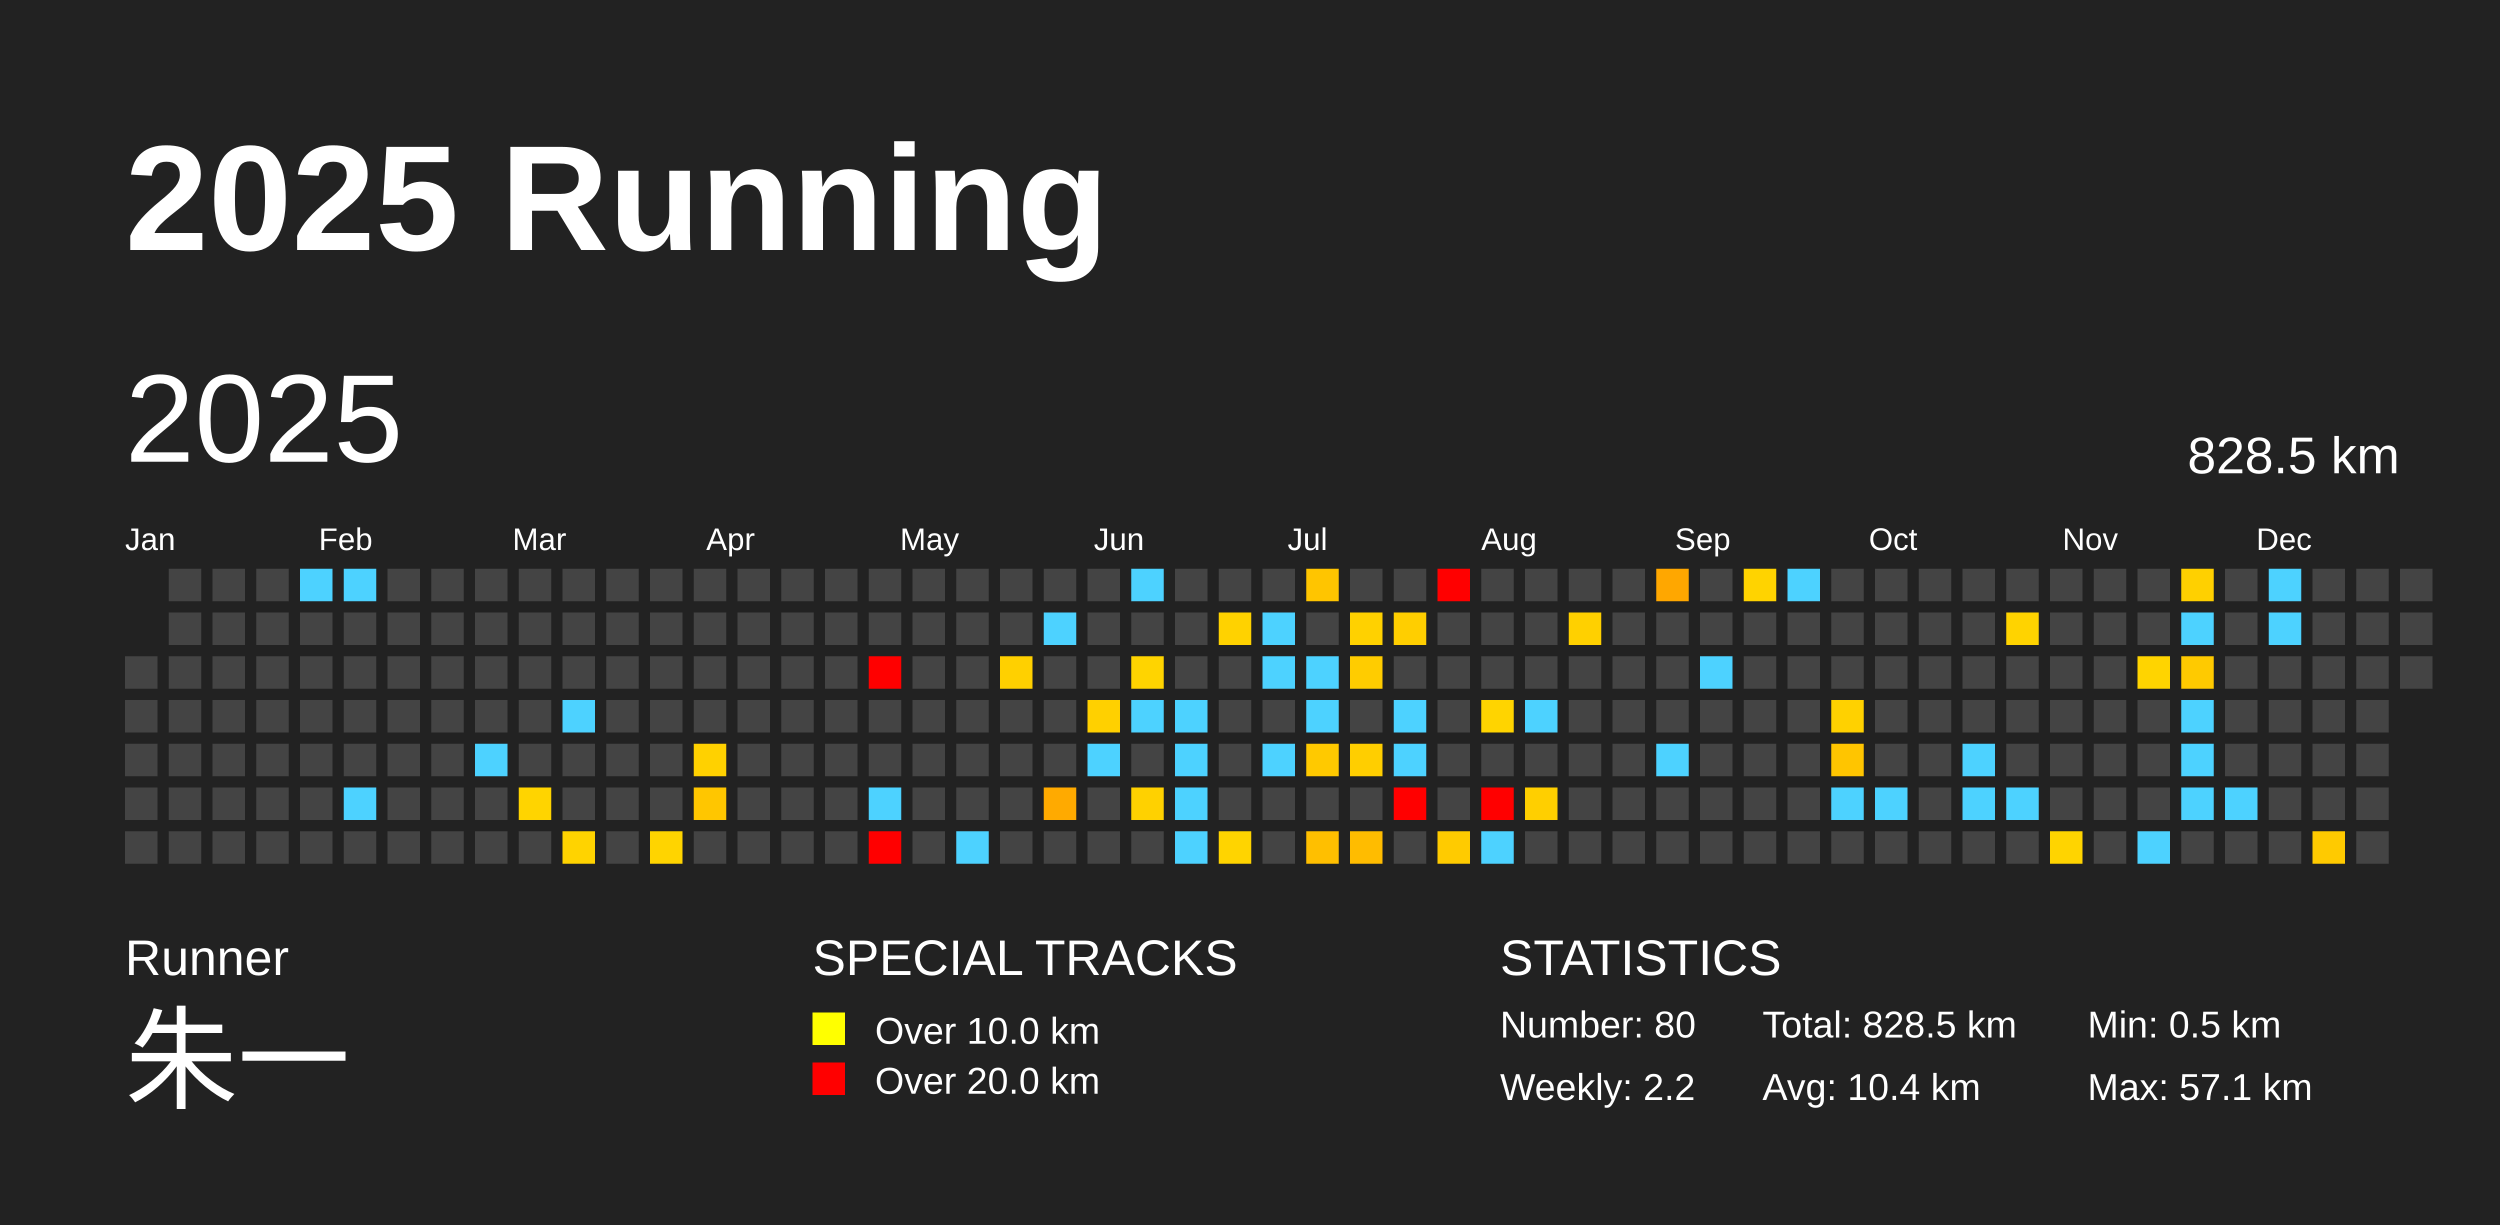
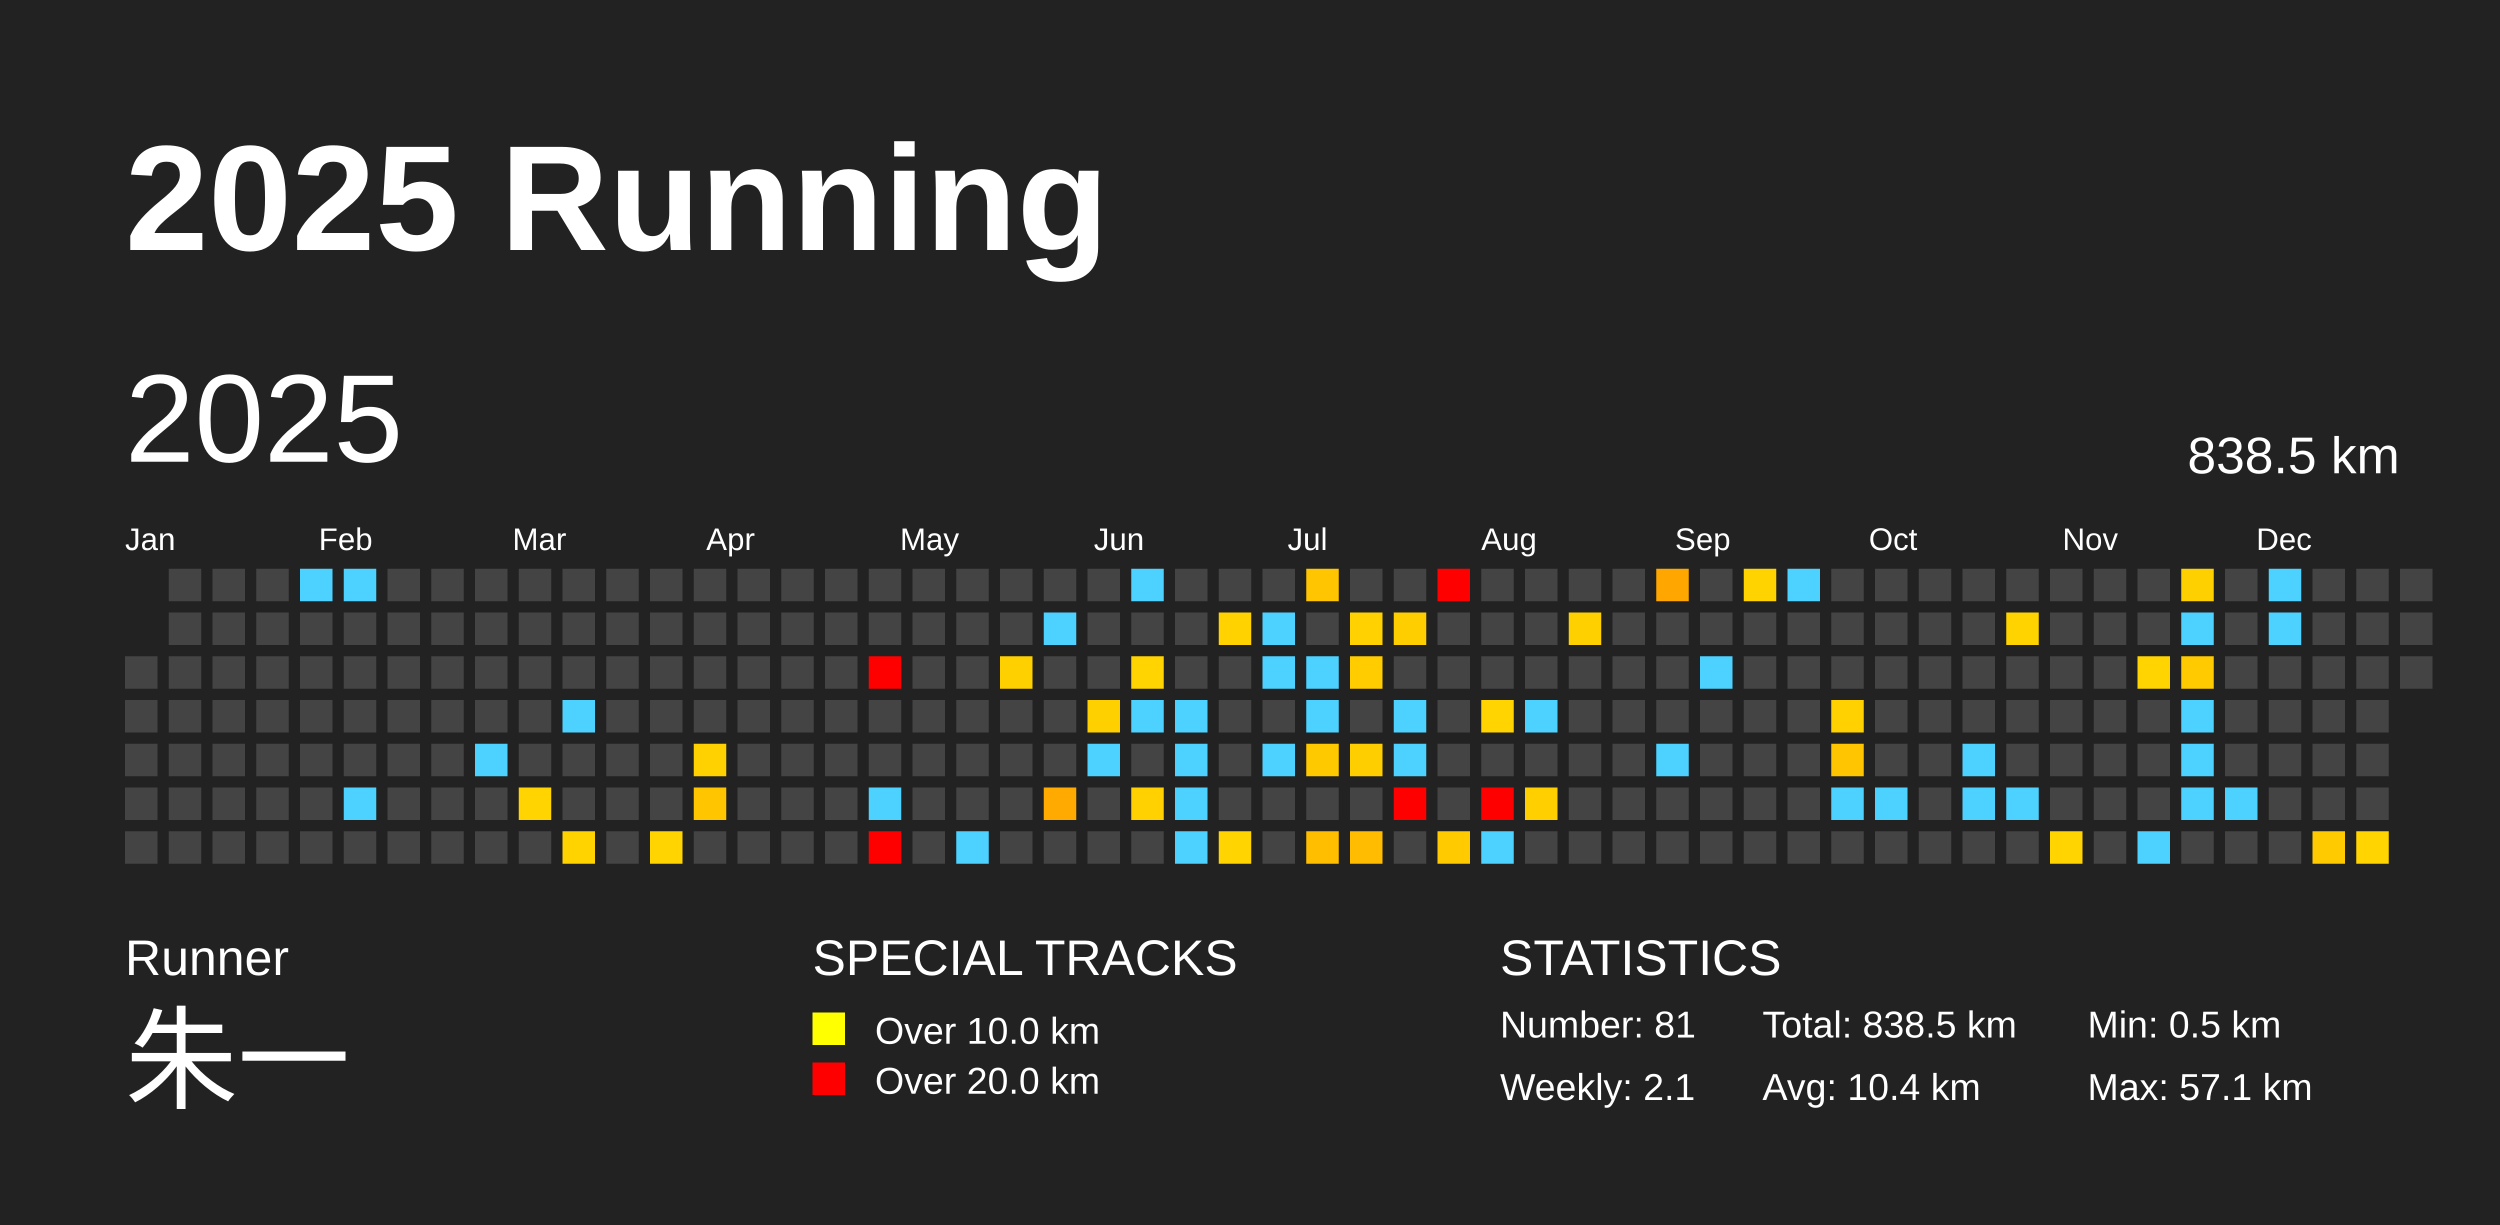
<svg xmlns="http://www.w3.org/2000/svg" baseProfile="full" height="98mm" version="1.1" viewBox="0,0,200,98" width="200mm">
  <defs />
  <rect fill="#222222" height="98" width="200" x="0" y="0" />
  <text fill="#FFFFFF" style="font-size:12px; font-family:Arial; font-weight:bold;" x="10" y="20">2025 Running</text>
  <text fill="#FFFFFF" style="font-size:4px; font-family:Arial" x="10" y="78">Runner</text>
  <text fill="#FFFFFF" style="font-size:9px; font-family:Arial" x="10" y="88">朱一</text>
  <text fill="#FFFFFF" style="font-size:4px; font-family:Arial" x="65" y="78">SPECIAL TRACKS</text>
  <rect fill="yellow" height="2.6" width="2.6" x="65" y="81" />
  <text fill="#FFFFFF" style="font-size:3px; font-family:Arial" x="70" y="83.5">Over 10.0 km</text>
  <rect fill="red" height="2.6" width="2.6" x="65" y="85" />
  <text fill="#FFFFFF" style="font-size:3px; font-family:Arial" x="70" y="87.5">Over 20.0 km</text>
  <text fill="#FFFFFF" style="font-size:4px; font-family:Arial" x="120" y="78">STATISTICS</text>
-   <text fill="#FFFFFF" style="font-size:3px; font-family:Arial" x="120" y="83">Number: 80</text>
-   <text fill="#FFFFFF" style="font-size:3px; font-family:Arial" x="120" y="88">Weekly: 2.2</text>
-   <text fill="#FFFFFF" style="font-size:3px; font-family:Arial" x="141" y="83">Total: 828.5 km</text>
+   <text fill="#FFFFFF" style="font-size:3px; font-family:Arial" x="120" y="83">Number: 81</text>
+   <text fill="#FFFFFF" style="font-size:3px; font-family:Arial" x="120" y="88">Weekly: 2.1</text>
+   <text fill="#FFFFFF" style="font-size:3px; font-family:Arial" x="141" y="83">Total: 838.5 km</text>
  <text fill="#FFFFFF" style="font-size:3px; font-family:Arial" x="141" y="88">Avg: 10.4 km</text>
  <text fill="#FFFFFF" style="font-size:3px; font-family:Arial" x="167" y="83">Min: 0.5 km</text>
  <text fill="#FFFFFF" style="font-size:3px; font-family:Arial" x="167" y="88">Max: 57.1 km</text>
  <text dominant-baseline="hanging" fill="#FFFFFF" style="font-size:10.0px; font-family:Arial;" x="10" y="30">2025</text>
-   <text dominant-baseline="hanging" fill="#FFFFFF" style="font-size:4.125px; font-family:Arial;" x="175" y="35">828.5 km</text>
+   <text dominant-baseline="hanging" fill="#FFFFFF" style="font-size:4.125px; font-family:Arial;" x="175" y="35">838.5 km</text>
  <text fill="#FFFFFF" style="font-size:2.5px; font-family:Arial" x="10.0" y="44">Jan</text>
  <text fill="#FFFFFF" style="font-size:2.5px; font-family:Arial" x="25.5" y="44">Feb</text>
  <text fill="#FFFFFF" style="font-size:2.5px; font-family:Arial" x="41.0" y="44">Mar</text>
  <text fill="#FFFFFF" style="font-size:2.5px; font-family:Arial" x="56.5" y="44">Apr</text>
  <text fill="#FFFFFF" style="font-size:2.5px; font-family:Arial" x="72.0" y="44">May</text>
  <text fill="#FFFFFF" style="font-size:2.5px; font-family:Arial" x="87.5" y="44">Jun</text>
  <text fill="#FFFFFF" style="font-size:2.5px; font-family:Arial" x="103.0" y="44">Jul</text>
  <text fill="#FFFFFF" style="font-size:2.5px; font-family:Arial" x="118.5" y="44">Aug</text>
  <text fill="#FFFFFF" style="font-size:2.5px; font-family:Arial" x="134.0" y="44">Sep</text>
  <text fill="#FFFFFF" style="font-size:2.5px; font-family:Arial" x="149.5" y="44">Oct</text>
  <text fill="#FFFFFF" style="font-size:2.5px; font-family:Arial" x="165.0" y="44">Nov</text>
  <text fill="#FFFFFF" style="font-size:2.5px; font-family:Arial" x="180.5" y="44">Dec</text>
  <rect fill="#444444" height="2.6" width="2.6" x="10.0" y="52.5" />
  <rect fill="#444444" height="2.6" width="2.6" x="10.0" y="56.0" />
  <rect fill="#444444" height="2.6" width="2.6" x="10.0" y="59.5" />
  <rect fill="#444444" height="2.6" width="2.6" x="10.0" y="63.0" />
  <rect fill="#444444" height="2.6" width="2.6" x="10.0" y="66.5" />
  <rect fill="#444444" height="2.6" width="2.6" x="13.5" y="45.5" />
  <rect fill="#444444" height="2.6" width="2.6" x="13.5" y="49.0" />
  <rect fill="#444444" height="2.6" width="2.6" x="13.5" y="52.5" />
  <rect fill="#444444" height="2.6" width="2.6" x="13.5" y="56.0" />
  <rect fill="#444444" height="2.6" width="2.6" x="13.5" y="59.5" />
  <rect fill="#444444" height="2.6" width="2.6" x="13.5" y="63.0" />
  <rect fill="#444444" height="2.6" width="2.6" x="13.5" y="66.5" />
  <rect fill="#444444" height="2.6" width="2.6" x="17.0" y="45.5" />
  <rect fill="#444444" height="2.6" width="2.6" x="17.0" y="49.0" />
  <rect fill="#444444" height="2.6" width="2.6" x="17.0" y="52.5" />
  <rect fill="#444444" height="2.6" width="2.6" x="17.0" y="56.0" />
  <rect fill="#444444" height="2.6" width="2.6" x="17.0" y="59.5" />
  <rect fill="#444444" height="2.6" width="2.6" x="17.0" y="63.0" />
  <rect fill="#444444" height="2.6" width="2.6" x="17.0" y="66.5" />
  <rect fill="#444444" height="2.6" width="2.6" x="20.5" y="45.5" />
  <rect fill="#444444" height="2.6" width="2.6" x="20.5" y="49.0" />
  <rect fill="#444444" height="2.6" width="2.6" x="20.5" y="52.5" />
  <rect fill="#444444" height="2.6" width="2.6" x="20.5" y="56.0" />
  <rect fill="#444444" height="2.6" width="2.6" x="20.5" y="59.5" />
  <rect fill="#444444" height="2.6" width="2.6" x="20.5" y="63.0" />
  <rect fill="#444444" height="2.6" width="2.6" x="20.5" y="66.5" />
  <rect fill="#4dd2ff" height="2.6" width="2.6" x="24.0" y="45.5" />
  <rect fill="#444444" height="2.6" width="2.6" x="24.0" y="49.0" />
  <rect fill="#444444" height="2.6" width="2.6" x="24.0" y="52.5" />
  <rect fill="#444444" height="2.6" width="2.6" x="24.0" y="56.0" />
  <rect fill="#444444" height="2.6" width="2.6" x="24.0" y="59.5" />
  <rect fill="#444444" height="2.6" width="2.6" x="24.0" y="63.0" />
  <rect fill="#444444" height="2.6" width="2.6" x="24.0" y="66.5" />
  <rect fill="#4dd2ff" height="2.6" width="2.6" x="27.5" y="45.5" />
  <rect fill="#444444" height="2.6" width="2.6" x="27.5" y="49.0" />
  <rect fill="#444444" height="2.6" width="2.6" x="27.5" y="52.5" />
  <rect fill="#444444" height="2.6" width="2.6" x="27.5" y="56.0" />
  <rect fill="#444444" height="2.6" width="2.6" x="27.5" y="59.5" />
  <rect fill="#4dd2ff" height="2.6" width="2.6" x="27.5" y="63.0" />
  <rect fill="#444444" height="2.6" width="2.6" x="27.5" y="66.5" />
  <rect fill="#444444" height="2.6" width="2.6" x="31.0" y="45.5" />
  <rect fill="#444444" height="2.6" width="2.6" x="31.0" y="49.0" />
  <rect fill="#444444" height="2.6" width="2.6" x="31.0" y="52.5" />
  <rect fill="#444444" height="2.6" width="2.6" x="31.0" y="56.0" />
  <rect fill="#444444" height="2.6" width="2.6" x="31.0" y="59.5" />
  <rect fill="#444444" height="2.6" width="2.6" x="31.0" y="63.0" />
  <rect fill="#444444" height="2.6" width="2.6" x="31.0" y="66.5" />
  <rect fill="#444444" height="2.6" width="2.6" x="34.5" y="45.5" />
  <rect fill="#444444" height="2.6" width="2.6" x="34.5" y="49.0" />
  <rect fill="#444444" height="2.6" width="2.6" x="34.5" y="52.5" />
  <rect fill="#444444" height="2.6" width="2.6" x="34.5" y="56.0" />
  <rect fill="#444444" height="2.6" width="2.6" x="34.5" y="59.5" />
  <rect fill="#444444" height="2.6" width="2.6" x="34.5" y="63.0" />
  <rect fill="#444444" height="2.6" width="2.6" x="34.5" y="66.5" />
  <rect fill="#444444" height="2.6" width="2.6" x="38.0" y="45.5" />
  <rect fill="#444444" height="2.6" width="2.6" x="38.0" y="49.0" />
  <rect fill="#444444" height="2.6" width="2.6" x="38.0" y="52.5" />
  <rect fill="#444444" height="2.6" width="2.6" x="38.0" y="56.0" />
  <rect fill="#4dd2ff" height="2.6" width="2.6" x="38.0" y="59.5" />
  <rect fill="#444444" height="2.6" width="2.6" x="38.0" y="63.0" />
  <rect fill="#444444" height="2.6" width="2.6" x="38.0" y="66.5" />
  <rect fill="#444444" height="2.6" width="2.6" x="41.5" y="45.5" />
  <rect fill="#444444" height="2.6" width="2.6" x="41.5" y="49.0" />
  <rect fill="#444444" height="2.6" width="2.6" x="41.5" y="52.5" />
  <rect fill="#444444" height="2.6" width="2.6" x="41.5" y="56.0" />
  <rect fill="#444444" height="2.6" width="2.6" x="41.5" y="59.5" />
  <rect fill="#ffd400" height="2.6" width="2.6" x="41.5" y="63.0" />
  <rect fill="#444444" height="2.6" width="2.6" x="41.5" y="66.5" />
  <rect fill="#444444" height="2.6" width="2.6" x="45.0" y="45.5" />
  <rect fill="#444444" height="2.6" width="2.6" x="45.0" y="49.0" />
  <rect fill="#444444" height="2.6" width="2.6" x="45.0" y="52.5" />
  <rect fill="#4dd2ff" height="2.6" width="2.6" x="45.0" y="56.0" />
  <rect fill="#444444" height="2.6" width="2.6" x="45.0" y="59.5" />
  <rect fill="#444444" height="2.6" width="2.6" x="45.0" y="63.0" />
  <rect fill="#ffd300" height="2.6" width="2.6" x="45.0" y="66.5" />
  <rect fill="#444444" height="2.6" width="2.6" x="48.5" y="45.5" />
  <rect fill="#444444" height="2.6" width="2.6" x="48.5" y="49.0" />
  <rect fill="#444444" height="2.6" width="2.6" x="48.5" y="52.5" />
  <rect fill="#444444" height="2.6" width="2.6" x="48.5" y="56.0" />
  <rect fill="#444444" height="2.6" width="2.6" x="48.5" y="59.5" />
  <rect fill="#444444" height="2.6" width="2.6" x="48.5" y="63.0" />
  <rect fill="#444444" height="2.6" width="2.6" x="48.5" y="66.5" />
  <rect fill="#444444" height="2.6" width="2.6" x="52.0" y="45.5" />
  <rect fill="#444444" height="2.6" width="2.6" x="52.0" y="49.0" />
  <rect fill="#444444" height="2.6" width="2.6" x="52.0" y="52.5" />
  <rect fill="#444444" height="2.6" width="2.6" x="52.0" y="56.0" />
  <rect fill="#444444" height="2.6" width="2.6" x="52.0" y="59.5" />
  <rect fill="#444444" height="2.6" width="2.6" x="52.0" y="63.0" />
  <rect fill="#ffd400" height="2.6" width="2.6" x="52.0" y="66.5" />
  <rect fill="#444444" height="2.6" width="2.6" x="55.5" y="45.5" />
  <rect fill="#444444" height="2.6" width="2.6" x="55.5" y="49.0" />
  <rect fill="#444444" height="2.6" width="2.6" x="55.5" y="52.5" />
  <rect fill="#444444" height="2.6" width="2.6" x="55.5" y="56.0" />
  <rect fill="#ffd100" height="2.6" width="2.6" x="55.5" y="59.5" />
  <rect fill="#ffc600" height="2.6" width="2.6" x="55.5" y="63.0" />
  <rect fill="#444444" height="2.6" width="2.6" x="55.5" y="66.5" />
  <rect fill="#444444" height="2.6" width="2.6" x="59.0" y="45.5" />
  <rect fill="#444444" height="2.6" width="2.6" x="59.0" y="49.0" />
  <rect fill="#444444" height="2.6" width="2.6" x="59.0" y="52.5" />
  <rect fill="#444444" height="2.6" width="2.6" x="59.0" y="56.0" />
  <rect fill="#444444" height="2.6" width="2.6" x="59.0" y="59.5" />
  <rect fill="#444444" height="2.6" width="2.6" x="59.0" y="63.0" />
  <rect fill="#444444" height="2.6" width="2.6" x="59.0" y="66.5" />
  <rect fill="#444444" height="2.6" width="2.6" x="62.5" y="45.5" />
  <rect fill="#444444" height="2.6" width="2.6" x="62.5" y="49.0" />
  <rect fill="#444444" height="2.6" width="2.6" x="62.5" y="52.5" />
  <rect fill="#444444" height="2.6" width="2.6" x="62.5" y="56.0" />
  <rect fill="#444444" height="2.6" width="2.6" x="62.5" y="59.5" />
  <rect fill="#444444" height="2.6" width="2.6" x="62.5" y="63.0" />
  <rect fill="#444444" height="2.6" width="2.6" x="62.5" y="66.5" />
  <rect fill="#444444" height="2.6" width="2.6" x="66.0" y="45.5" />
  <rect fill="#444444" height="2.6" width="2.6" x="66.0" y="49.0" />
  <rect fill="#444444" height="2.6" width="2.6" x="66.0" y="52.5" />
  <rect fill="#444444" height="2.6" width="2.6" x="66.0" y="56.0" />
  <rect fill="#444444" height="2.6" width="2.6" x="66.0" y="59.5" />
  <rect fill="#444444" height="2.6" width="2.6" x="66.0" y="63.0" />
  <rect fill="#444444" height="2.6" width="2.6" x="66.0" y="66.5" />
  <rect fill="#444444" height="2.6" width="2.6" x="69.5" y="45.5" />
  <rect fill="#444444" height="2.6" width="2.6" x="69.5" y="49.0" />
  <rect fill="red" height="2.6" width="2.6" x="69.5" y="52.5" />
  <rect fill="#444444" height="2.6" width="2.6" x="69.5" y="56.0" />
  <rect fill="#444444" height="2.6" width="2.6" x="69.5" y="59.5" />
  <rect fill="#4dd2ff" height="2.6" width="2.6" x="69.5" y="63.0" />
  <rect fill="red" height="2.6" width="2.6" x="69.5" y="66.5" />
  <rect fill="#444444" height="2.6" width="2.6" x="73.0" y="45.5" />
  <rect fill="#444444" height="2.6" width="2.6" x="73.0" y="49.0" />
  <rect fill="#444444" height="2.6" width="2.6" x="73.0" y="52.5" />
  <rect fill="#444444" height="2.6" width="2.6" x="73.0" y="56.0" />
  <rect fill="#444444" height="2.6" width="2.6" x="73.0" y="59.5" />
  <rect fill="#444444" height="2.6" width="2.6" x="73.0" y="63.0" />
  <rect fill="#444444" height="2.6" width="2.6" x="73.0" y="66.5" />
  <rect fill="#444444" height="2.6" width="2.6" x="76.5" y="45.5" />
  <rect fill="#444444" height="2.6" width="2.6" x="76.5" y="49.0" />
  <rect fill="#444444" height="2.6" width="2.6" x="76.5" y="52.5" />
  <rect fill="#444444" height="2.6" width="2.6" x="76.5" y="56.0" />
  <rect fill="#444444" height="2.6" width="2.6" x="76.5" y="59.5" />
  <rect fill="#444444" height="2.6" width="2.6" x="76.5" y="63.0" />
  <rect fill="#4dd2ff" height="2.6" width="2.6" x="76.5" y="66.5" />
  <rect fill="#444444" height="2.6" width="2.6" x="80.0" y="45.5" />
  <rect fill="#444444" height="2.6" width="2.6" x="80.0" y="49.0" />
  <rect fill="#ffd000" height="2.6" width="2.6" x="80.0" y="52.5" />
  <rect fill="#444444" height="2.6" width="2.6" x="80.0" y="56.0" />
  <rect fill="#444444" height="2.6" width="2.6" x="80.0" y="59.5" />
  <rect fill="#444444" height="2.6" width="2.6" x="80.0" y="63.0" />
  <rect fill="#444444" height="2.6" width="2.6" x="80.0" y="66.5" />
  <rect fill="#444444" height="2.6" width="2.6" x="83.5" y="45.5" />
  <rect fill="#4dd2ff" height="2.6" width="2.6" x="83.5" y="49.0" />
  <rect fill="#444444" height="2.6" width="2.6" x="83.5" y="52.5" />
  <rect fill="#444444" height="2.6" width="2.6" x="83.5" y="56.0" />
  <rect fill="#444444" height="2.6" width="2.6" x="83.5" y="59.5" />
  <rect fill="#ffaa00" height="2.6" width="2.6" x="83.5" y="63.0" />
  <rect fill="#444444" height="2.6" width="2.6" x="83.5" y="66.5" />
  <rect fill="#444444" height="2.6" width="2.6" x="87.0" y="45.5" />
  <rect fill="#444444" height="2.6" width="2.6" x="87.0" y="49.0" />
  <rect fill="#444444" height="2.6" width="2.6" x="87.0" y="52.5" />
  <rect fill="#ffd000" height="2.6" width="2.6" x="87.0" y="56.0" />
  <rect fill="#4dd2ff" height="2.6" width="2.6" x="87.0" y="59.5" />
  <rect fill="#444444" height="2.6" width="2.6" x="87.0" y="63.0" />
  <rect fill="#444444" height="2.6" width="2.6" x="87.0" y="66.5" />
  <rect fill="#4dd2ff" height="2.6" width="2.6" x="90.5" y="45.5" />
  <rect fill="#444444" height="2.6" width="2.6" x="90.5" y="49.0" />
  <rect fill="#ffd400" height="2.6" width="2.6" x="90.5" y="52.5" />
  <rect fill="#4dd2ff" height="2.6" width="2.6" x="90.5" y="56.0" />
  <rect fill="#444444" height="2.6" width="2.6" x="90.5" y="59.5" />
  <rect fill="#ffd100" height="2.6" width="2.6" x="90.5" y="63.0" />
  <rect fill="#444444" height="2.6" width="2.6" x="90.5" y="66.5" />
  <rect fill="#444444" height="2.6" width="2.6" x="94.0" y="45.5" />
  <rect fill="#444444" height="2.6" width="2.6" x="94.0" y="49.0" />
  <rect fill="#444444" height="2.6" width="2.6" x="94.0" y="52.5" />
  <rect fill="#4dd2ff" height="2.6" width="2.6" x="94.0" y="56.0" />
  <rect fill="#4dd2ff" height="2.6" width="2.6" x="94.0" y="59.5" />
  <rect fill="#4dd2ff" height="2.6" width="2.6" x="94.0" y="63.0" />
  <rect fill="#4dd2ff" height="2.6" width="2.6" x="94.0" y="66.5" />
  <rect fill="#444444" height="2.6" width="2.6" x="97.5" y="45.5" />
  <rect fill="#ffd200" height="2.6" width="2.6" x="97.5" y="49.0" />
  <rect fill="#444444" height="2.6" width="2.6" x="97.5" y="52.5" />
  <rect fill="#444444" height="2.6" width="2.6" x="97.5" y="56.0" />
  <rect fill="#444444" height="2.6" width="2.6" x="97.5" y="59.5" />
  <rect fill="#444444" height="2.6" width="2.6" x="97.5" y="63.0" />
  <rect fill="#ffd400" height="2.6" width="2.6" x="97.5" y="66.5" />
  <rect fill="#444444" height="2.6" width="2.6" x="101.0" y="45.5" />
  <rect fill="#4dd2ff" height="2.6" width="2.6" x="101.0" y="49.0" />
  <rect fill="#4dd2ff" height="2.6" width="2.6" x="101.0" y="52.5" />
  <rect fill="#444444" height="2.6" width="2.6" x="101.0" y="56.0" />
  <rect fill="#4dd2ff" height="2.6" width="2.6" x="101.0" y="59.5" />
  <rect fill="#444444" height="2.6" width="2.6" x="101.0" y="63.0" />
  <rect fill="#444444" height="2.6" width="2.6" x="101.0" y="66.5" />
  <rect fill="#ffc500" height="2.6" width="2.6" x="104.5" y="45.5" />
  <rect fill="#444444" height="2.6" width="2.6" x="104.5" y="49.0" />
  <rect fill="#4dd2ff" height="2.6" width="2.6" x="104.5" y="52.5" />
  <rect fill="#4dd2ff" height="2.6" width="2.6" x="104.5" y="56.0" />
  <rect fill="#ffc900" height="2.6" width="2.6" x="104.5" y="59.5" />
  <rect fill="#444444" height="2.6" width="2.6" x="104.5" y="63.0" />
  <rect fill="#ffbf00" height="2.6" width="2.6" x="104.5" y="66.5" />
  <rect fill="#444444" height="2.6" width="2.6" x="108.0" y="45.5" />
  <rect fill="#ffd100" height="2.6" width="2.6" x="108.0" y="49.0" />
  <rect fill="#ffcc00" height="2.6" width="2.6" x="108.0" y="52.5" />
  <rect fill="#444444" height="2.6" width="2.6" x="108.0" y="56.0" />
  <rect fill="#ffce00" height="2.6" width="2.6" x="108.0" y="59.5" />
  <rect fill="#444444" height="2.6" width="2.6" x="108.0" y="63.0" />
  <rect fill="#ffbc00" height="2.6" width="2.6" x="108.0" y="66.5" />
  <rect fill="#444444" height="2.6" width="2.6" x="111.5" y="45.5" />
  <rect fill="#ffce00" height="2.6" width="2.6" x="111.5" y="49.0" />
  <rect fill="#444444" height="2.6" width="2.6" x="111.5" y="52.5" />
  <rect fill="#4dd2ff" height="2.6" width="2.6" x="111.5" y="56.0" />
  <rect fill="#4dd2ff" height="2.6" width="2.6" x="111.5" y="59.5" />
  <rect fill="red" height="2.6" width="2.6" x="111.5" y="63.0" />
  <rect fill="#444444" height="2.6" width="2.6" x="111.5" y="66.5" />
  <rect fill="red" height="2.6" width="2.6" x="115.0" y="45.5" />
  <rect fill="#444444" height="2.6" width="2.6" x="115.0" y="49.0" />
  <rect fill="#444444" height="2.6" width="2.6" x="115.0" y="52.5" />
  <rect fill="#444444" height="2.6" width="2.6" x="115.0" y="56.0" />
  <rect fill="#444444" height="2.6" width="2.6" x="115.0" y="59.5" />
  <rect fill="#444444" height="2.6" width="2.6" x="115.0" y="63.0" />
  <rect fill="#ffcb00" height="2.6" width="2.6" x="115.0" y="66.5" />
  <rect fill="#444444" height="2.6" width="2.6" x="118.5" y="45.5" />
  <rect fill="#444444" height="2.6" width="2.6" x="118.5" y="49.0" />
  <rect fill="#444444" height="2.6" width="2.6" x="118.5" y="52.5" />
  <rect fill="#ffd400" height="2.6" width="2.6" x="118.5" y="56.0" />
  <rect fill="#444444" height="2.6" width="2.6" x="118.5" y="59.5" />
  <rect fill="red" height="2.6" width="2.6" x="118.5" y="63.0" />
  <rect fill="#4dd2ff" height="2.6" width="2.6" x="118.5" y="66.5" />
  <rect fill="#444444" height="2.6" width="2.6" x="122.0" y="45.5" />
  <rect fill="#444444" height="2.6" width="2.6" x="122.0" y="49.0" />
  <rect fill="#444444" height="2.6" width="2.6" x="122.0" y="52.5" />
  <rect fill="#4dd2ff" height="2.6" width="2.6" x="122.0" y="56.0" />
  <rect fill="#444444" height="2.6" width="2.6" x="122.0" y="59.5" />
  <rect fill="#ffcf00" height="2.6" width="2.6" x="122.0" y="63.0" />
  <rect fill="#444444" height="2.6" width="2.6" x="122.0" y="66.5" />
  <rect fill="#444444" height="2.6" width="2.6" x="125.5" y="45.5" />
  <rect fill="#ffd000" height="2.6" width="2.6" x="125.5" y="49.0" />
  <rect fill="#444444" height="2.6" width="2.6" x="125.5" y="52.5" />
  <rect fill="#444444" height="2.6" width="2.6" x="125.5" y="56.0" />
  <rect fill="#444444" height="2.6" width="2.6" x="125.5" y="59.5" />
  <rect fill="#444444" height="2.6" width="2.6" x="125.5" y="63.0" />
  <rect fill="#444444" height="2.6" width="2.6" x="125.5" y="66.5" />
  <rect fill="#444444" height="2.6" width="2.6" x="129.0" y="45.5" />
  <rect fill="#444444" height="2.6" width="2.6" x="129.0" y="49.0" />
  <rect fill="#444444" height="2.6" width="2.6" x="129.0" y="52.5" />
  <rect fill="#444444" height="2.6" width="2.6" x="129.0" y="56.0" />
  <rect fill="#444444" height="2.6" width="2.6" x="129.0" y="59.5" />
  <rect fill="#444444" height="2.6" width="2.6" x="129.0" y="63.0" />
  <rect fill="#444444" height="2.6" width="2.6" x="129.0" y="66.5" />
  <rect fill="#ffa700" height="2.6" width="2.6" x="132.5" y="45.5" />
  <rect fill="#444444" height="2.6" width="2.6" x="132.5" y="49.0" />
  <rect fill="#444444" height="2.6" width="2.6" x="132.5" y="52.5" />
  <rect fill="#444444" height="2.6" width="2.6" x="132.5" y="56.0" />
  <rect fill="#4dd2ff" height="2.6" width="2.6" x="132.5" y="59.5" />
  <rect fill="#444444" height="2.6" width="2.6" x="132.5" y="63.0" />
  <rect fill="#444444" height="2.6" width="2.6" x="132.5" y="66.5" />
  <rect fill="#444444" height="2.6" width="2.6" x="136.0" y="45.5" />
  <rect fill="#444444" height="2.6" width="2.6" x="136.0" y="49.0" />
  <rect fill="#4dd2ff" height="2.6" width="2.6" x="136.0" y="52.5" />
  <rect fill="#444444" height="2.6" width="2.6" x="136.0" y="56.0" />
  <rect fill="#444444" height="2.6" width="2.6" x="136.0" y="59.5" />
  <rect fill="#444444" height="2.6" width="2.6" x="136.0" y="63.0" />
  <rect fill="#444444" height="2.6" width="2.6" x="136.0" y="66.5" />
  <rect fill="#ffd300" height="2.6" width="2.6" x="139.5" y="45.5" />
  <rect fill="#444444" height="2.6" width="2.6" x="139.5" y="49.0" />
  <rect fill="#444444" height="2.6" width="2.6" x="139.5" y="52.5" />
  <rect fill="#444444" height="2.6" width="2.6" x="139.5" y="56.0" />
  <rect fill="#444444" height="2.6" width="2.6" x="139.5" y="59.5" />
  <rect fill="#444444" height="2.6" width="2.6" x="139.5" y="63.0" />
  <rect fill="#444444" height="2.6" width="2.6" x="139.5" y="66.5" />
  <rect fill="#4dd2ff" height="2.6" width="2.6" x="143.0" y="45.5" />
  <rect fill="#444444" height="2.6" width="2.6" x="143.0" y="49.0" />
  <rect fill="#444444" height="2.6" width="2.6" x="143.0" y="52.5" />
  <rect fill="#444444" height="2.6" width="2.6" x="143.0" y="56.0" />
  <rect fill="#444444" height="2.6" width="2.6" x="143.0" y="59.5" />
  <rect fill="#444444" height="2.6" width="2.6" x="143.0" y="63.0" />
  <rect fill="#444444" height="2.6" width="2.6" x="143.0" y="66.5" />
  <rect fill="#444444" height="2.6" width="2.6" x="146.5" y="45.5" />
  <rect fill="#444444" height="2.6" width="2.6" x="146.5" y="49.0" />
  <rect fill="#444444" height="2.6" width="2.6" x="146.5" y="52.5" />
  <rect fill="#ffd100" height="2.6" width="2.6" x="146.5" y="56.0" />
  <rect fill="#ffc500" height="2.6" width="2.6" x="146.5" y="59.5" />
  <rect fill="#4dd2ff" height="2.6" width="2.6" x="146.5" y="63.0" />
  <rect fill="#444444" height="2.6" width="2.6" x="146.5" y="66.5" />
  <rect fill="#444444" height="2.6" width="2.6" x="150.0" y="45.5" />
  <rect fill="#444444" height="2.6" width="2.6" x="150.0" y="49.0" />
  <rect fill="#444444" height="2.6" width="2.6" x="150.0" y="52.5" />
  <rect fill="#444444" height="2.6" width="2.6" x="150.0" y="56.0" />
  <rect fill="#444444" height="2.6" width="2.6" x="150.0" y="59.5" />
  <rect fill="#4dd2ff" height="2.6" width="2.6" x="150.0" y="63.0" />
  <rect fill="#444444" height="2.6" width="2.6" x="150.0" y="66.5" />
  <rect fill="#444444" height="2.6" width="2.6" x="153.5" y="45.5" />
  <rect fill="#444444" height="2.6" width="2.6" x="153.5" y="49.0" />
  <rect fill="#444444" height="2.6" width="2.6" x="153.5" y="52.5" />
  <rect fill="#444444" height="2.6" width="2.6" x="153.5" y="56.0" />
  <rect fill="#444444" height="2.6" width="2.6" x="153.5" y="59.5" />
  <rect fill="#444444" height="2.6" width="2.6" x="153.5" y="63.0" />
  <rect fill="#444444" height="2.6" width="2.6" x="153.5" y="66.5" />
  <rect fill="#444444" height="2.6" width="2.6" x="157.0" y="45.5" />
  <rect fill="#444444" height="2.6" width="2.6" x="157.0" y="49.0" />
  <rect fill="#444444" height="2.6" width="2.6" x="157.0" y="52.5" />
  <rect fill="#444444" height="2.6" width="2.6" x="157.0" y="56.0" />
  <rect fill="#4dd2ff" height="2.6" width="2.6" x="157.0" y="59.5" />
  <rect fill="#4dd2ff" height="2.6" width="2.6" x="157.0" y="63.0" />
  <rect fill="#444444" height="2.6" width="2.6" x="157.0" y="66.5" />
  <rect fill="#444444" height="2.6" width="2.6" x="160.5" y="45.5" />
  <rect fill="#ffd300" height="2.6" width="2.6" x="160.5" y="49.0" />
  <rect fill="#444444" height="2.6" width="2.6" x="160.5" y="52.5" />
  <rect fill="#444444" height="2.6" width="2.6" x="160.5" y="56.0" />
  <rect fill="#444444" height="2.6" width="2.6" x="160.5" y="59.5" />
  <rect fill="#4dd2ff" height="2.6" width="2.6" x="160.5" y="63.0" />
  <rect fill="#444444" height="2.6" width="2.6" x="160.5" y="66.5" />
  <rect fill="#444444" height="2.6" width="2.6" x="164.0" y="45.5" />
  <rect fill="#444444" height="2.6" width="2.6" x="164.0" y="49.0" />
  <rect fill="#444444" height="2.6" width="2.6" x="164.0" y="52.5" />
  <rect fill="#444444" height="2.6" width="2.6" x="164.0" y="56.0" />
  <rect fill="#444444" height="2.6" width="2.6" x="164.0" y="59.5" />
  <rect fill="#444444" height="2.6" width="2.6" x="164.0" y="63.0" />
  <rect fill="#ffd400" height="2.6" width="2.6" x="164.0" y="66.5" />
  <rect fill="#444444" height="2.6" width="2.6" x="167.5" y="45.5" />
  <rect fill="#444444" height="2.6" width="2.6" x="167.5" y="49.0" />
  <rect fill="#444444" height="2.6" width="2.6" x="167.5" y="52.5" />
  <rect fill="#444444" height="2.6" width="2.6" x="167.5" y="56.0" />
  <rect fill="#444444" height="2.6" width="2.6" x="167.5" y="59.5" />
  <rect fill="#444444" height="2.6" width="2.6" x="167.5" y="63.0" />
  <rect fill="#444444" height="2.6" width="2.6" x="167.5" y="66.5" />
  <rect fill="#444444" height="2.6" width="2.6" x="171.0" y="45.5" />
  <rect fill="#444444" height="2.6" width="2.6" x="171.0" y="49.0" />
  <rect fill="#ffd400" height="2.6" width="2.6" x="171.0" y="52.5" />
  <rect fill="#444444" height="2.6" width="2.6" x="171.0" y="56.0" />
  <rect fill="#444444" height="2.6" width="2.6" x="171.0" y="59.5" />
  <rect fill="#444444" height="2.6" width="2.6" x="171.0" y="63.0" />
  <rect fill="#4dd2ff" height="2.6" width="2.6" x="171.0" y="66.5" />
  <rect fill="#ffd000" height="2.6" width="2.6" x="174.5" y="45.5" />
  <rect fill="#4dd2ff" height="2.6" width="2.6" x="174.5" y="49.0" />
  <rect fill="#ffca00" height="2.6" width="2.6" x="174.5" y="52.5" />
  <rect fill="#4dd2ff" height="2.6" width="2.6" x="174.5" y="56.0" />
  <rect fill="#4dd2ff" height="2.6" width="2.6" x="174.5" y="59.5" />
  <rect fill="#4dd2ff" height="2.6" width="2.6" x="174.5" y="63.0" />
  <rect fill="#444444" height="2.6" width="2.6" x="174.5" y="66.5" />
  <rect fill="#444444" height="2.6" width="2.6" x="178.0" y="45.5" />
  <rect fill="#444444" height="2.6" width="2.6" x="178.0" y="49.0" />
  <rect fill="#444444" height="2.6" width="2.6" x="178.0" y="52.5" />
  <rect fill="#444444" height="2.6" width="2.6" x="178.0" y="56.0" />
  <rect fill="#444444" height="2.6" width="2.6" x="178.0" y="59.5" />
  <rect fill="#4dd2ff" height="2.6" width="2.6" x="178.0" y="63.0" />
  <rect fill="#444444" height="2.6" width="2.6" x="178.0" y="66.5" />
  <rect fill="#4dd2ff" height="2.6" width="2.6" x="181.5" y="45.5" />
  <rect fill="#4dd2ff" height="2.6" width="2.6" x="181.5" y="49.0" />
  <rect fill="#444444" height="2.6" width="2.6" x="181.5" y="52.5" />
  <rect fill="#444444" height="2.6" width="2.6" x="181.5" y="56.0" />
  <rect fill="#444444" height="2.6" width="2.6" x="181.5" y="59.5" />
  <rect fill="#444444" height="2.6" width="2.6" x="181.5" y="63.0" />
  <rect fill="#444444" height="2.6" width="2.6" x="181.5" y="66.5" />
  <rect fill="#444444" height="2.6" width="2.6" x="185.0" y="45.5" />
  <rect fill="#444444" height="2.6" width="2.6" x="185.0" y="49.0" />
  <rect fill="#444444" height="2.6" width="2.6" x="185.0" y="52.5" />
  <rect fill="#444444" height="2.6" width="2.6" x="185.0" y="56.0" />
  <rect fill="#444444" height="2.6" width="2.6" x="185.0" y="59.5" />
  <rect fill="#444444" height="2.6" width="2.6" x="185.0" y="63.0" />
  <rect fill="#ffca00" height="2.6" width="2.6" x="185.0" y="66.5" />
  <rect fill="#444444" height="2.6" width="2.6" x="188.5" y="45.5" />
  <rect fill="#444444" height="2.6" width="2.6" x="188.5" y="49.0" />
  <rect fill="#444444" height="2.6" width="2.6" x="188.5" y="52.5" />
  <rect fill="#444444" height="2.6" width="2.6" x="188.5" y="56.0" />
  <rect fill="#444444" height="2.6" width="2.6" x="188.5" y="59.5" />
  <rect fill="#444444" height="2.6" width="2.6" x="188.5" y="63.0" />
-   <rect fill="#444444" height="2.6" width="2.6" x="188.5" y="66.5" />
+   <rect fill="#ffd400" height="2.6" width="2.6" x="188.5" y="66.5" />
  <rect fill="#444444" height="2.6" width="2.6" x="192.0" y="45.5" />
  <rect fill="#444444" height="2.6" width="2.6" x="192.0" y="49.0" />
  <rect fill="#444444" height="2.6" width="2.6" x="192.0" y="52.5" />
</svg>
